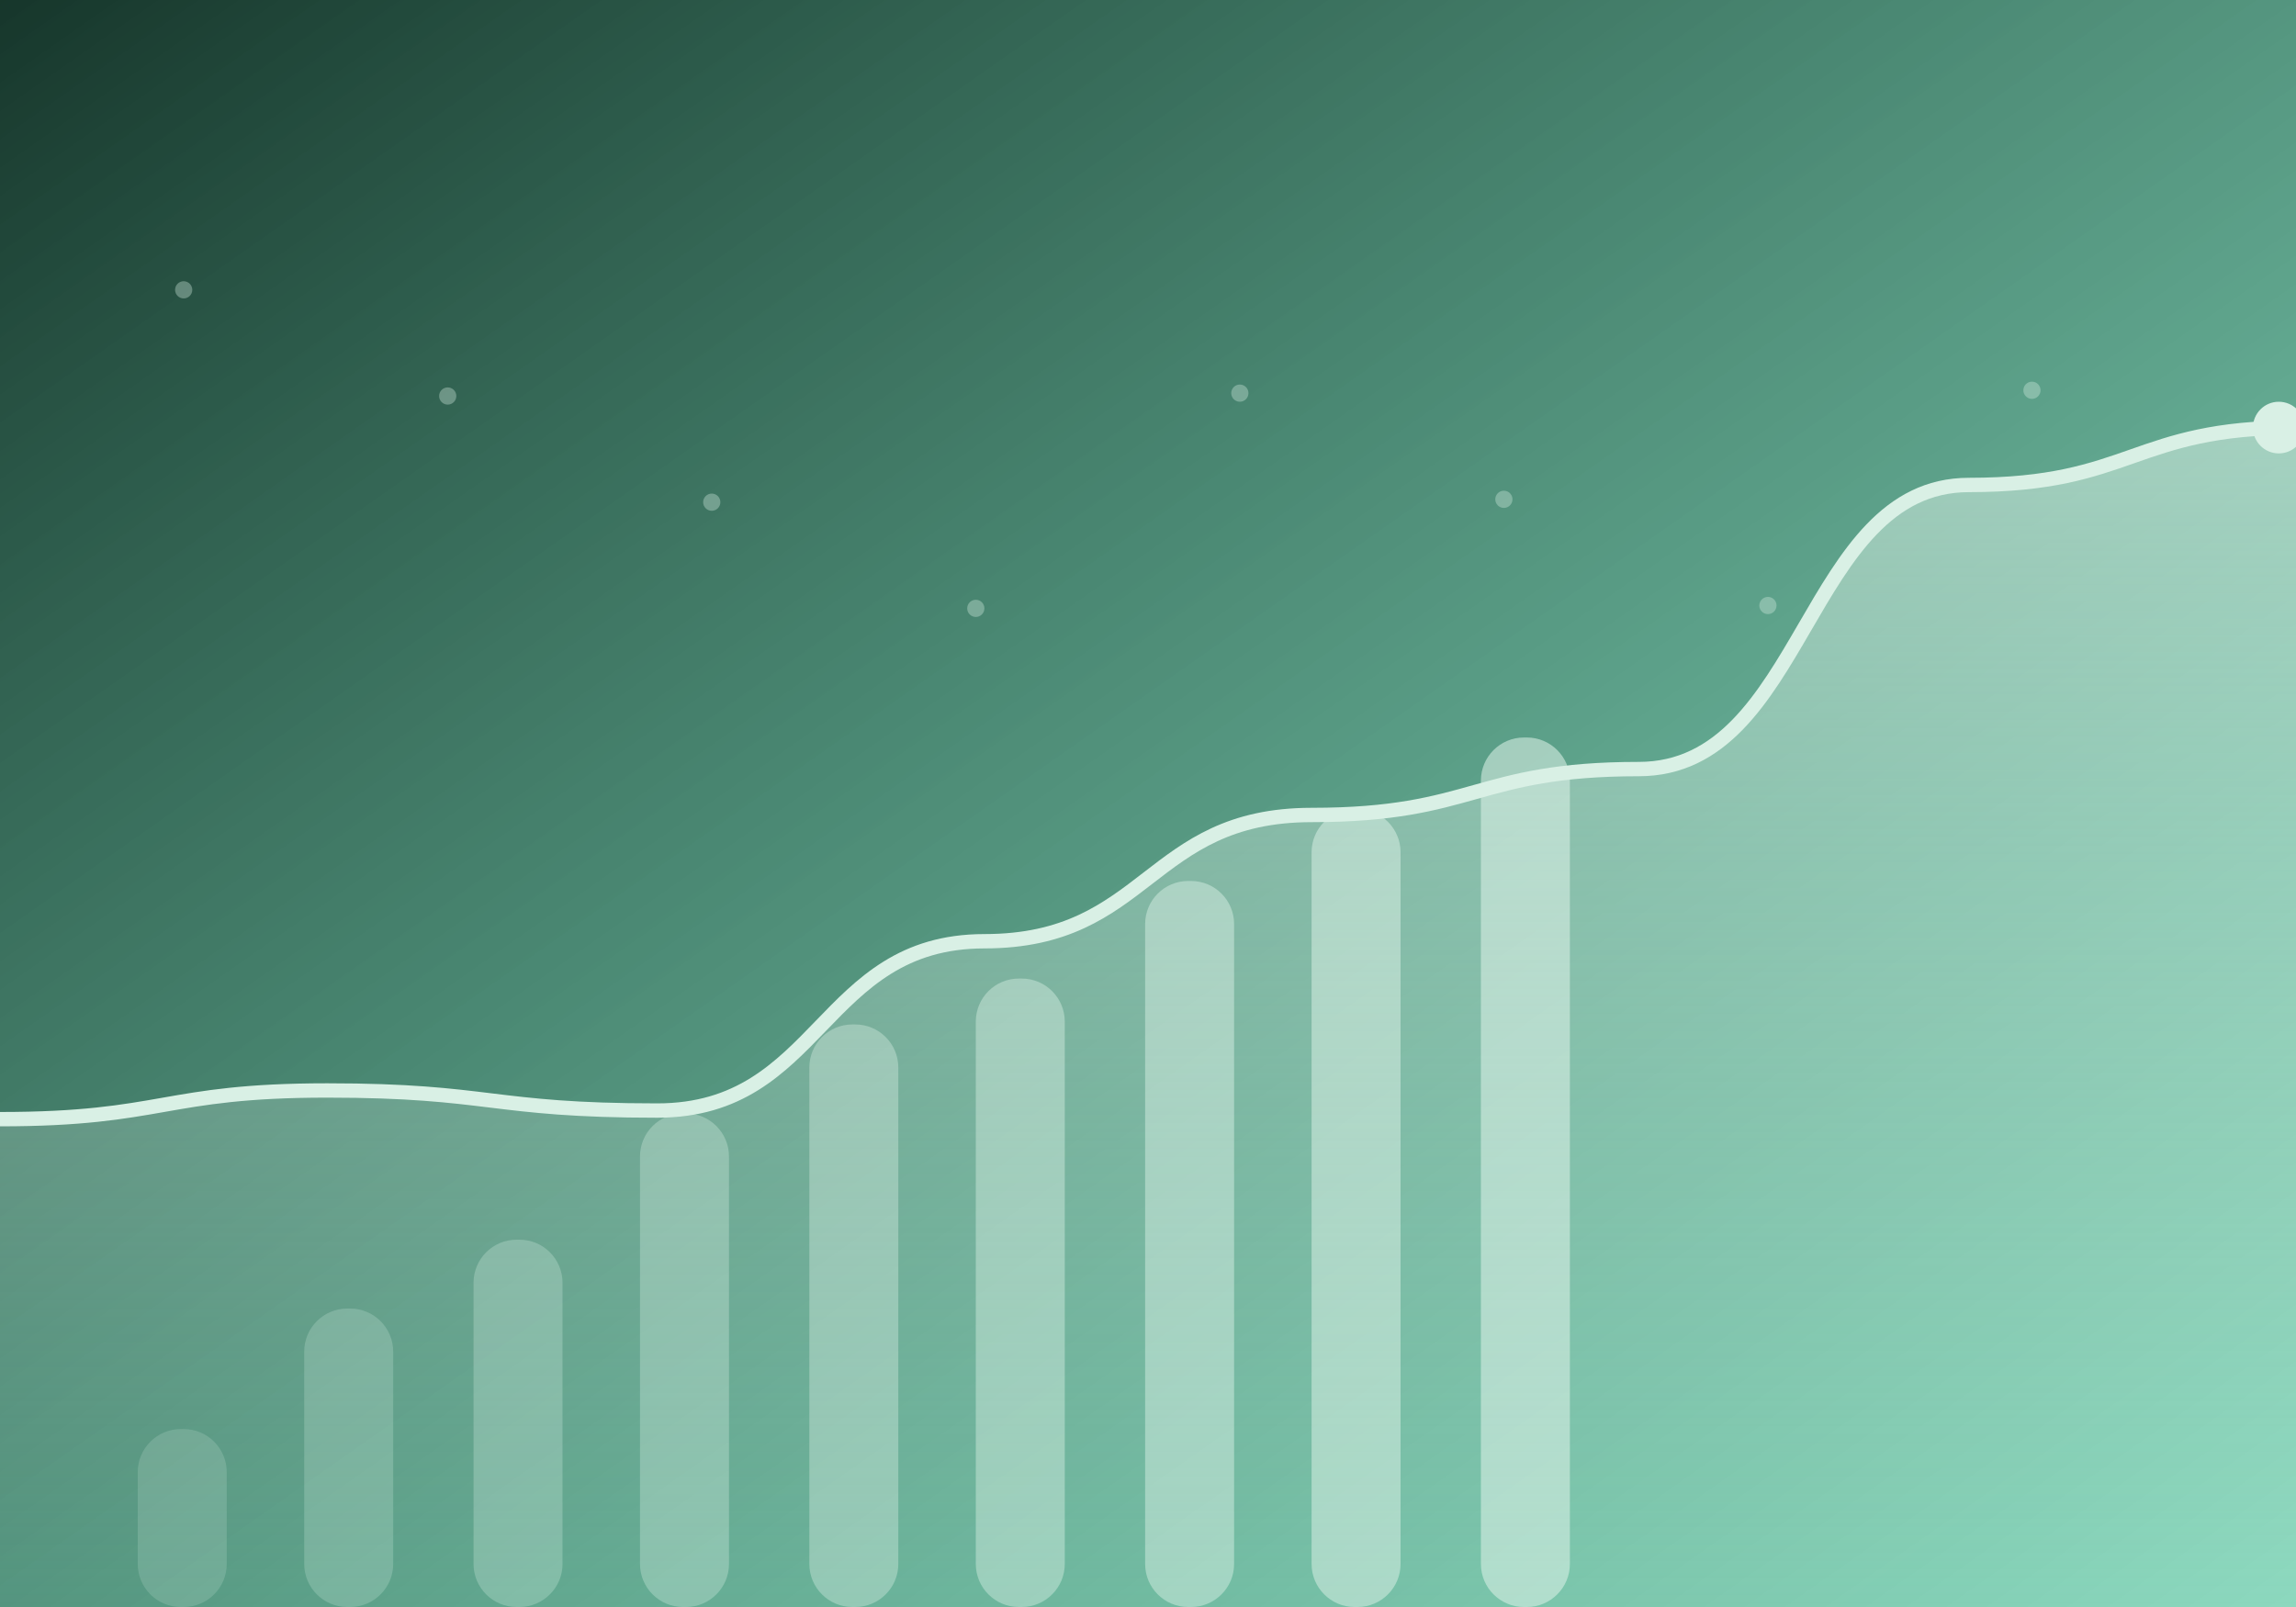
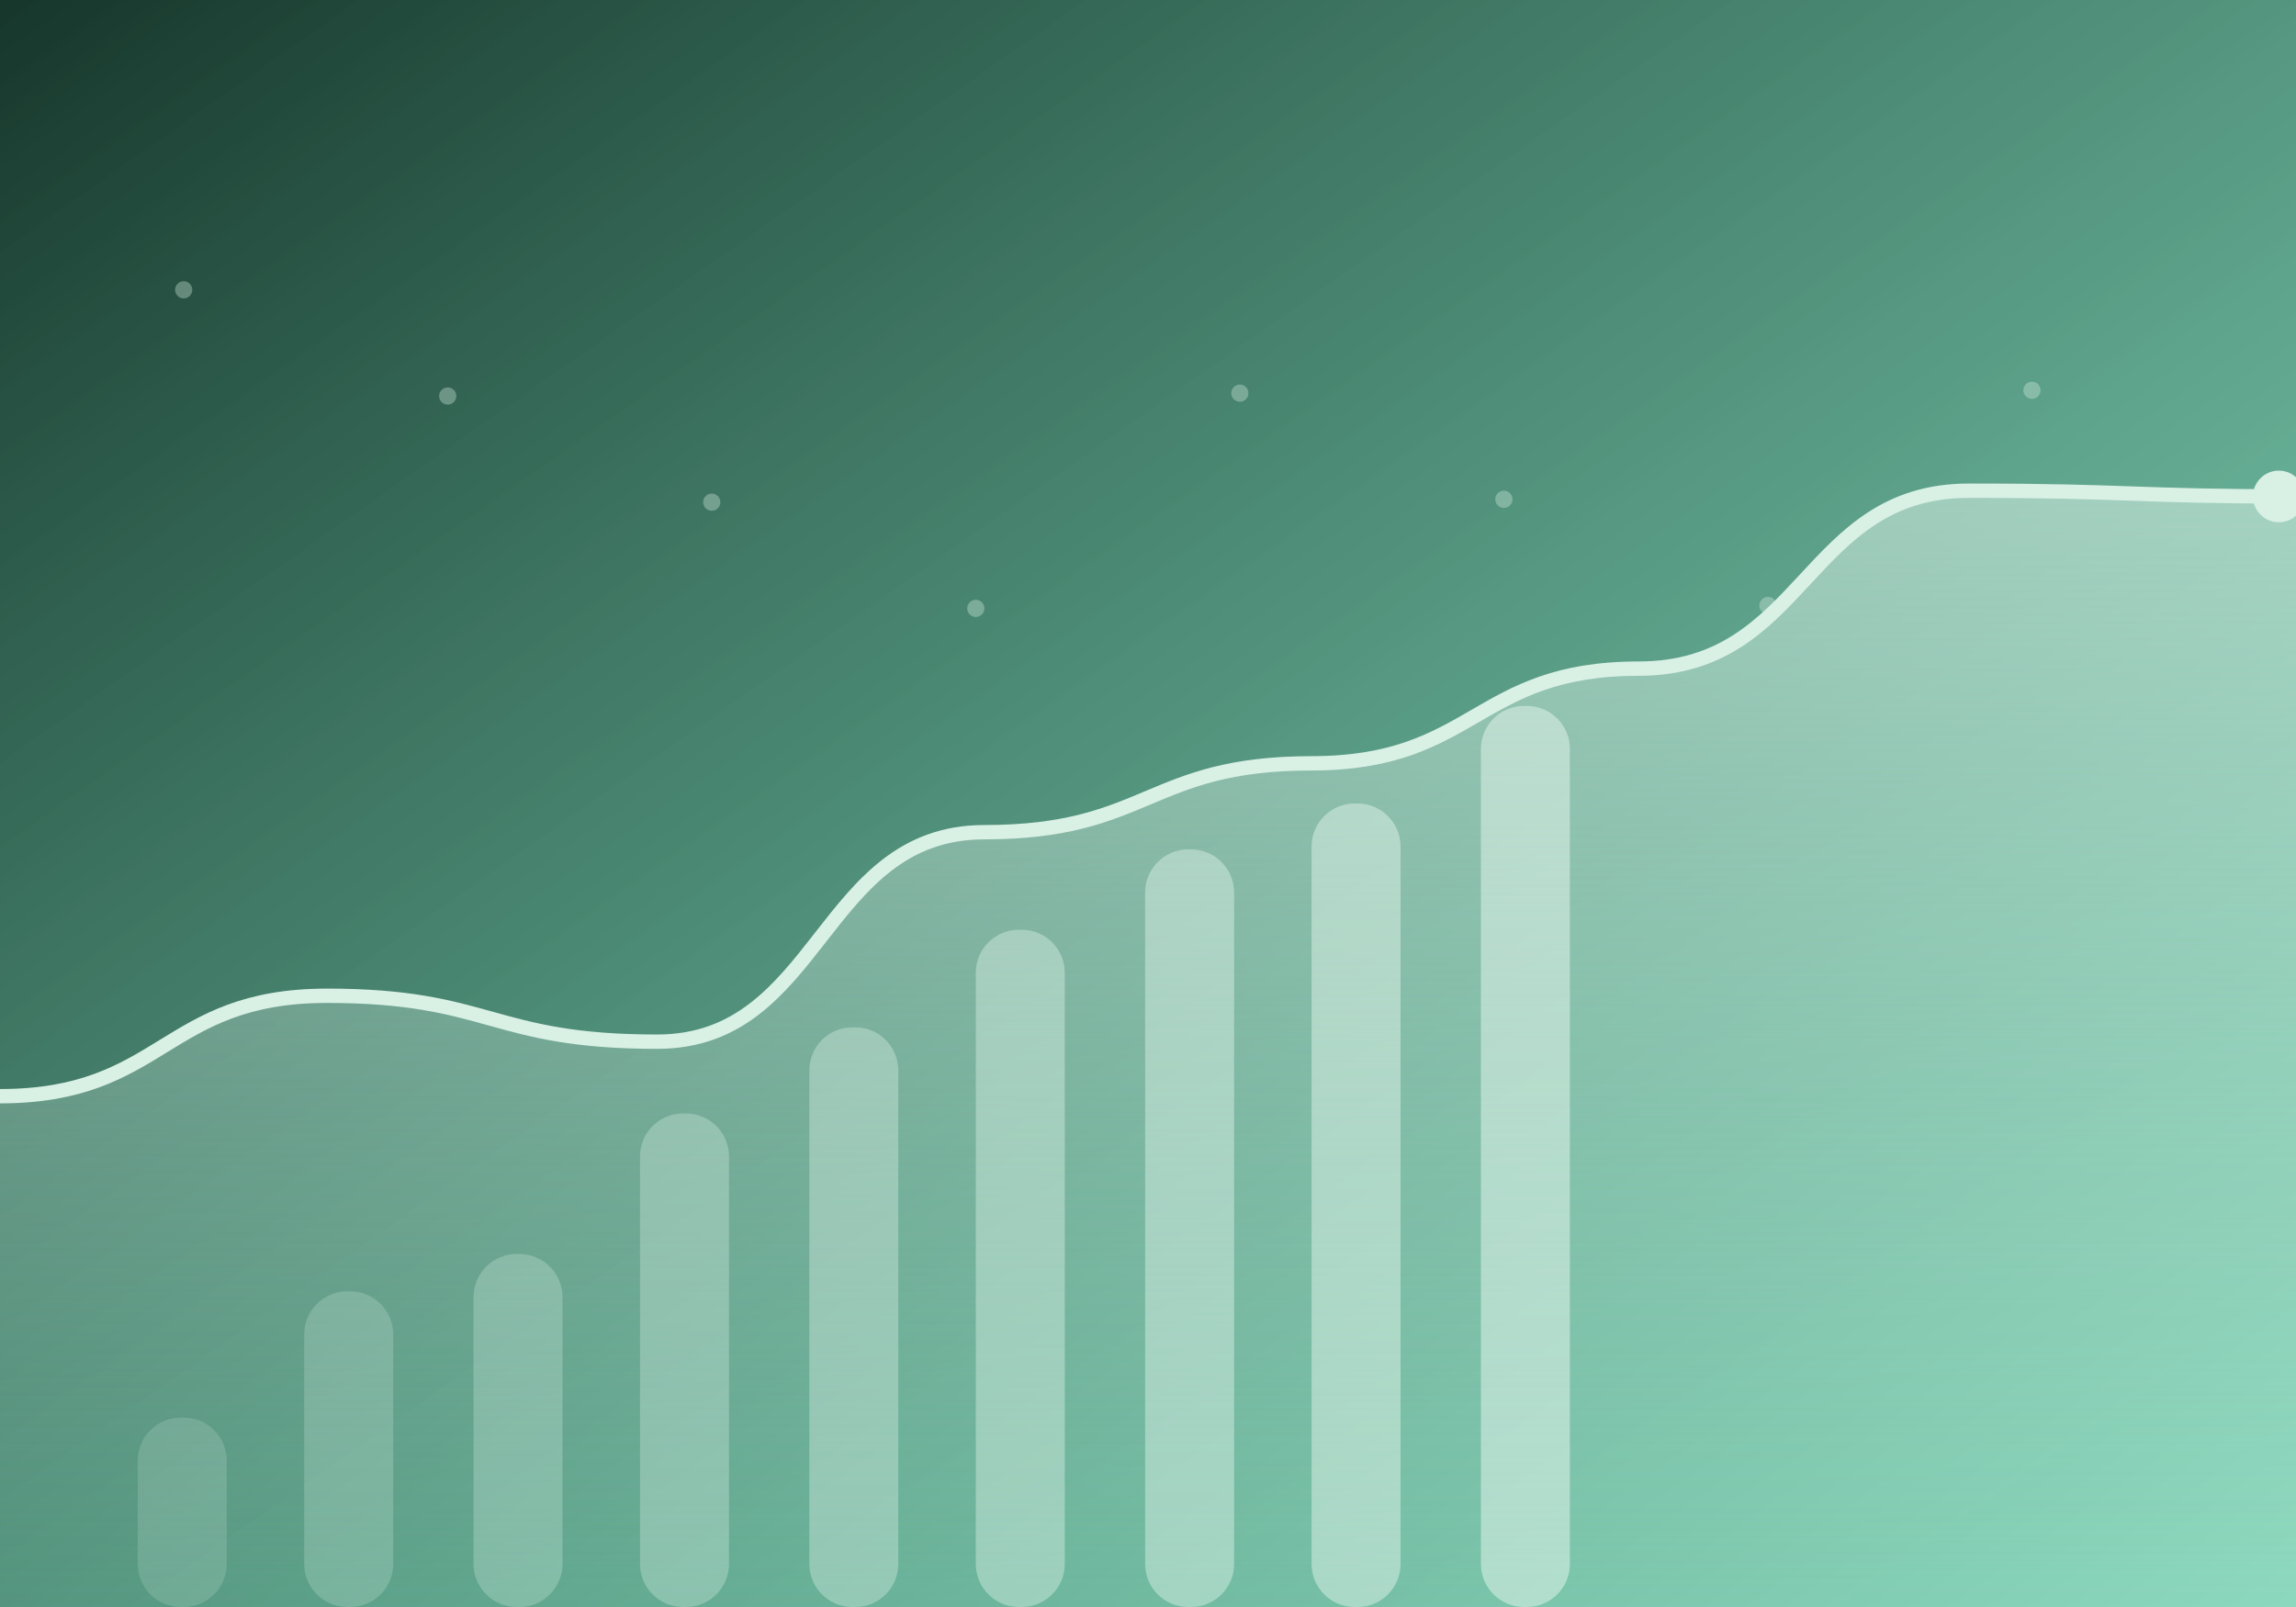
<svg xmlns="http://www.w3.org/2000/svg" viewBox="0 0 800 560" width="800" height="560">
  <defs>
    <linearGradient id="g" x1="0" y1="0" x2="1" y2="1">
      <stop offset="0" stop-color="#16352A" />
      <stop offset="1" stop-color="#2FB98A" stop-opacity=".55" />
    </linearGradient>
    <linearGradient id="a" x1="0" y1="0" x2="0" y2="1">
      <stop offset="0" stop-color="#D9F0E5" stop-opacity=".55" />
      <stop offset="1" stop-color="#D9F0E5" stop-opacity="0" />
    </linearGradient>
  </defs>
  <rect width="800" height="560" fill="url(#g)" />
-   <rect x="48" y="498" width="31" height="62" rx="15" fill="#D9F0E5" opacity="0.18" />
-   <rect x="106" y="456" width="31" height="104" rx="15" fill="#D9F0E5" opacity="0.23" />
-   <rect x="165" y="432" width="31" height="128" rx="15" fill="#D9F0E5" opacity="0.28" />
+   <rect x="48" y="494" width="31" height="66" rx="15" fill="#D9F0E5" opacity="0.18" />
+   <rect x="106" y="450" width="31" height="110" rx="15" fill="#D9F0E5" opacity="0.23" />
+   <rect x="165" y="437" width="31" height="123" rx="15" fill="#D9F0E5" opacity="0.28" />
  <rect x="223" y="388" width="31" height="172" rx="15" fill="#D9F0E5" opacity="0.33" />
-   <rect x="282" y="357" width="31" height="203" rx="15" fill="#D9F0E5" opacity="0.38" />
-   <rect x="340" y="341" width="31" height="219" rx="15" fill="#D9F0E5" opacity="0.43" />
-   <rect x="399" y="307" width="31" height="253" rx="15" fill="#D9F0E5" opacity="0.48" />
-   <rect x="457" y="282" width="31" height="278" rx="15" fill="#D9F0E5" opacity="0.53" />
-   <rect x="516" y="257" width="31" height="303" rx="15" fill="#D9F0E5" opacity="0.58" />
+   <rect x="282" y="358" width="31" height="202" rx="15" fill="#D9F0E5" opacity="0.38" />
+   <rect x="340" y="324" width="31" height="236" rx="15" fill="#D9F0E5" opacity="0.43" />
+   <rect x="399" y="296" width="31" height="264" rx="15" fill="#D9F0E5" opacity="0.48" />
+   <rect x="457" y="280" width="31" height="280" rx="15" fill="#D9F0E5" opacity="0.53" />
+   <rect x="516" y="246" width="31" height="314" rx="15" fill="#D9F0E5" opacity="0.58" />
  <circle cx="64" cy="101" r="3" fill="#D9F0E5" opacity=".35" />
  <circle cx="156" cy="138" r="3" fill="#D9F0E5" opacity=".35" />
  <circle cx="248" cy="175" r="3" fill="#D9F0E5" opacity=".35" />
  <circle cx="340" cy="212" r="3" fill="#D9F0E5" opacity=".35" />
  <circle cx="432" cy="137" r="3" fill="#D9F0E5" opacity=".35" />
  <circle cx="524" cy="174" r="3" fill="#D9F0E5" opacity=".35" />
  <circle cx="616" cy="211" r="3" fill="#D9F0E5" opacity=".35" />
  <circle cx="708" cy="136" r="3" fill="#D9F0E5" opacity=".35" />
-   <path d="M0,390 C57,390 57,380 114,380 C171,380 171,387 229,387 C286,387 286,328 343,328 C400,328 400,284 457,284 C514,284 514,268 571,268 C629,268 629,169 686,169 C743,169 743,149 800,149 L800,560 L0,560 Z" fill="url(#a)" />
-   <path d="M0,390 C57,390 57,380 114,380 C171,380 171,387 229,387 C286,387 286,328 343,328 C400,328 400,284 457,284 C514,284 514,268 571,268 C629,268 629,169 686,169 C743,169 743,149 800,149" fill="none" stroke="#D9F0E5" stroke-width="5" stroke-linecap="round" />
-   <circle cx="794" cy="149" r="9" fill="#D9F0E5" />
+   <path d="M0,382 C57,382 57,347 114,347 C171,347 171,363 229,363 C286,363 286,290 343,290 C400,290 400,266 457,266 C514,266 514,233 571,233 C629,233 629,171 686,171 C743,171 743,173 800,173 L800,560 L0,560 Z" fill="url(#a)" />
+   <path d="M0,382 C57,382 57,347 114,347 C171,347 171,363 229,363 C286,363 286,290 343,290 C400,290 400,266 457,266 C514,266 514,233 571,233 C629,233 629,171 686,171 C743,171 743,173 800,173" fill="none" stroke="#D9F0E5" stroke-width="5" stroke-linecap="round" />
+   <circle cx="794" cy="173" r="9" fill="#D9F0E5" />
</svg>
